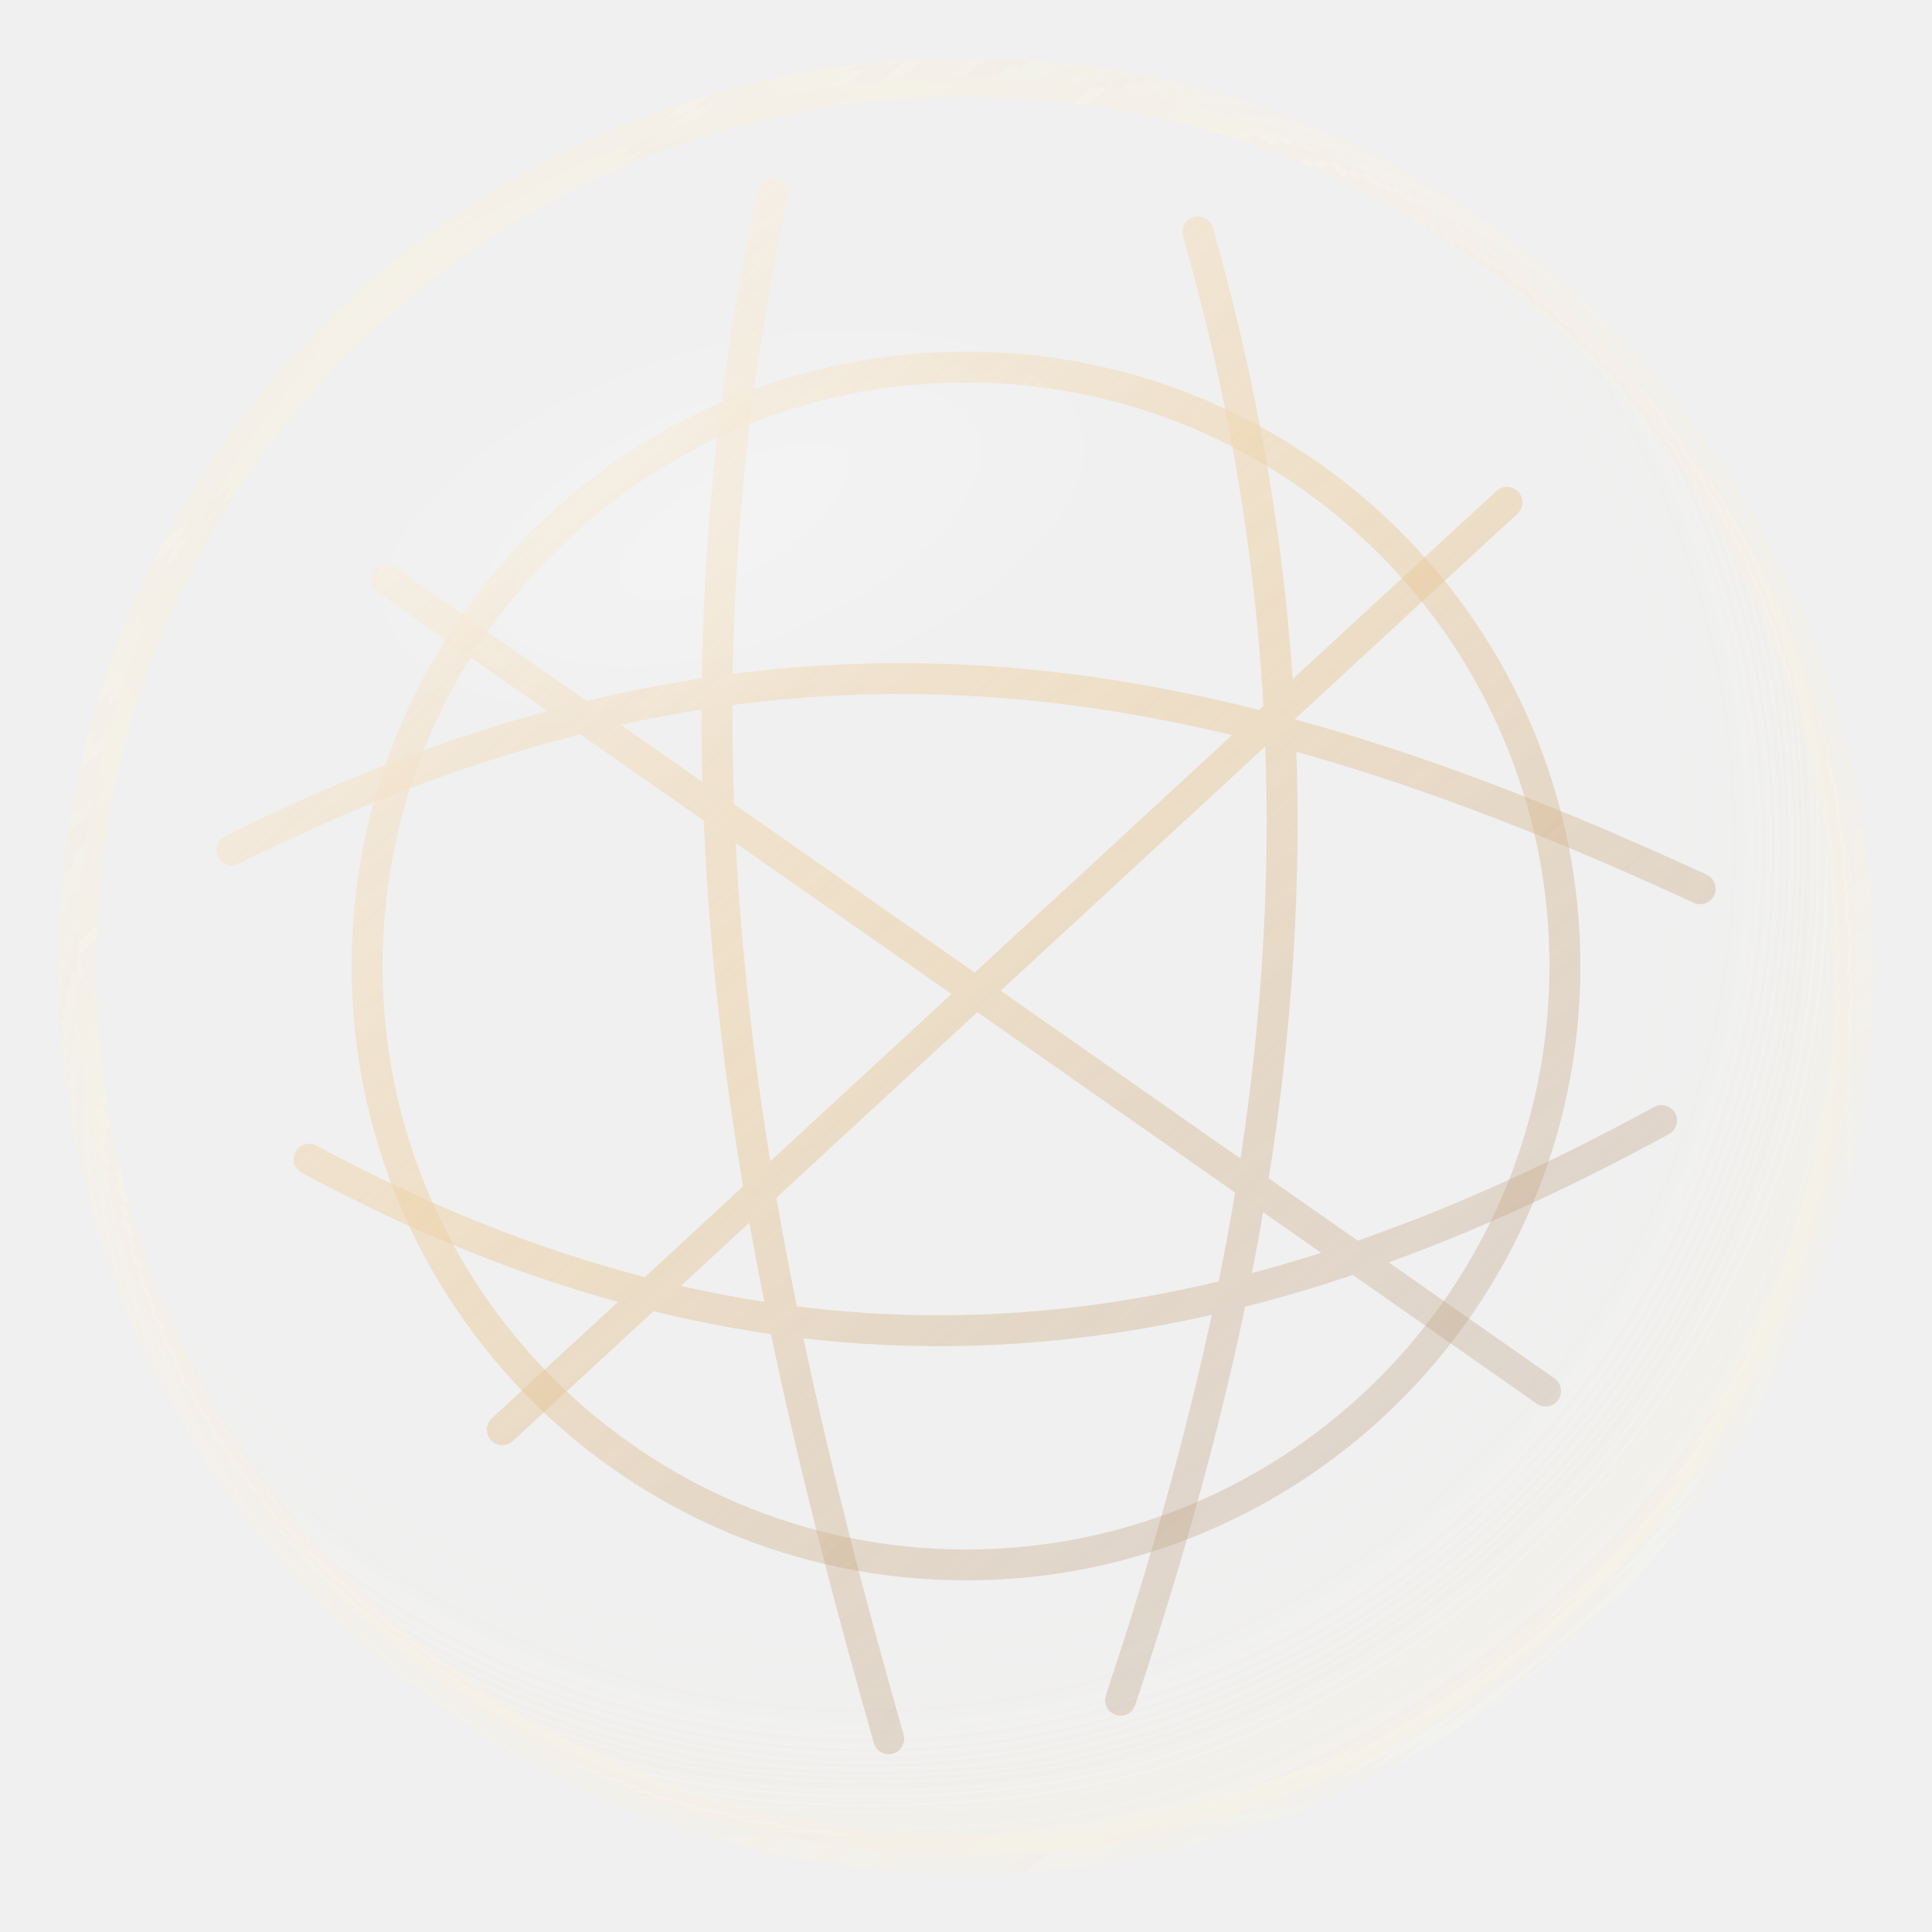
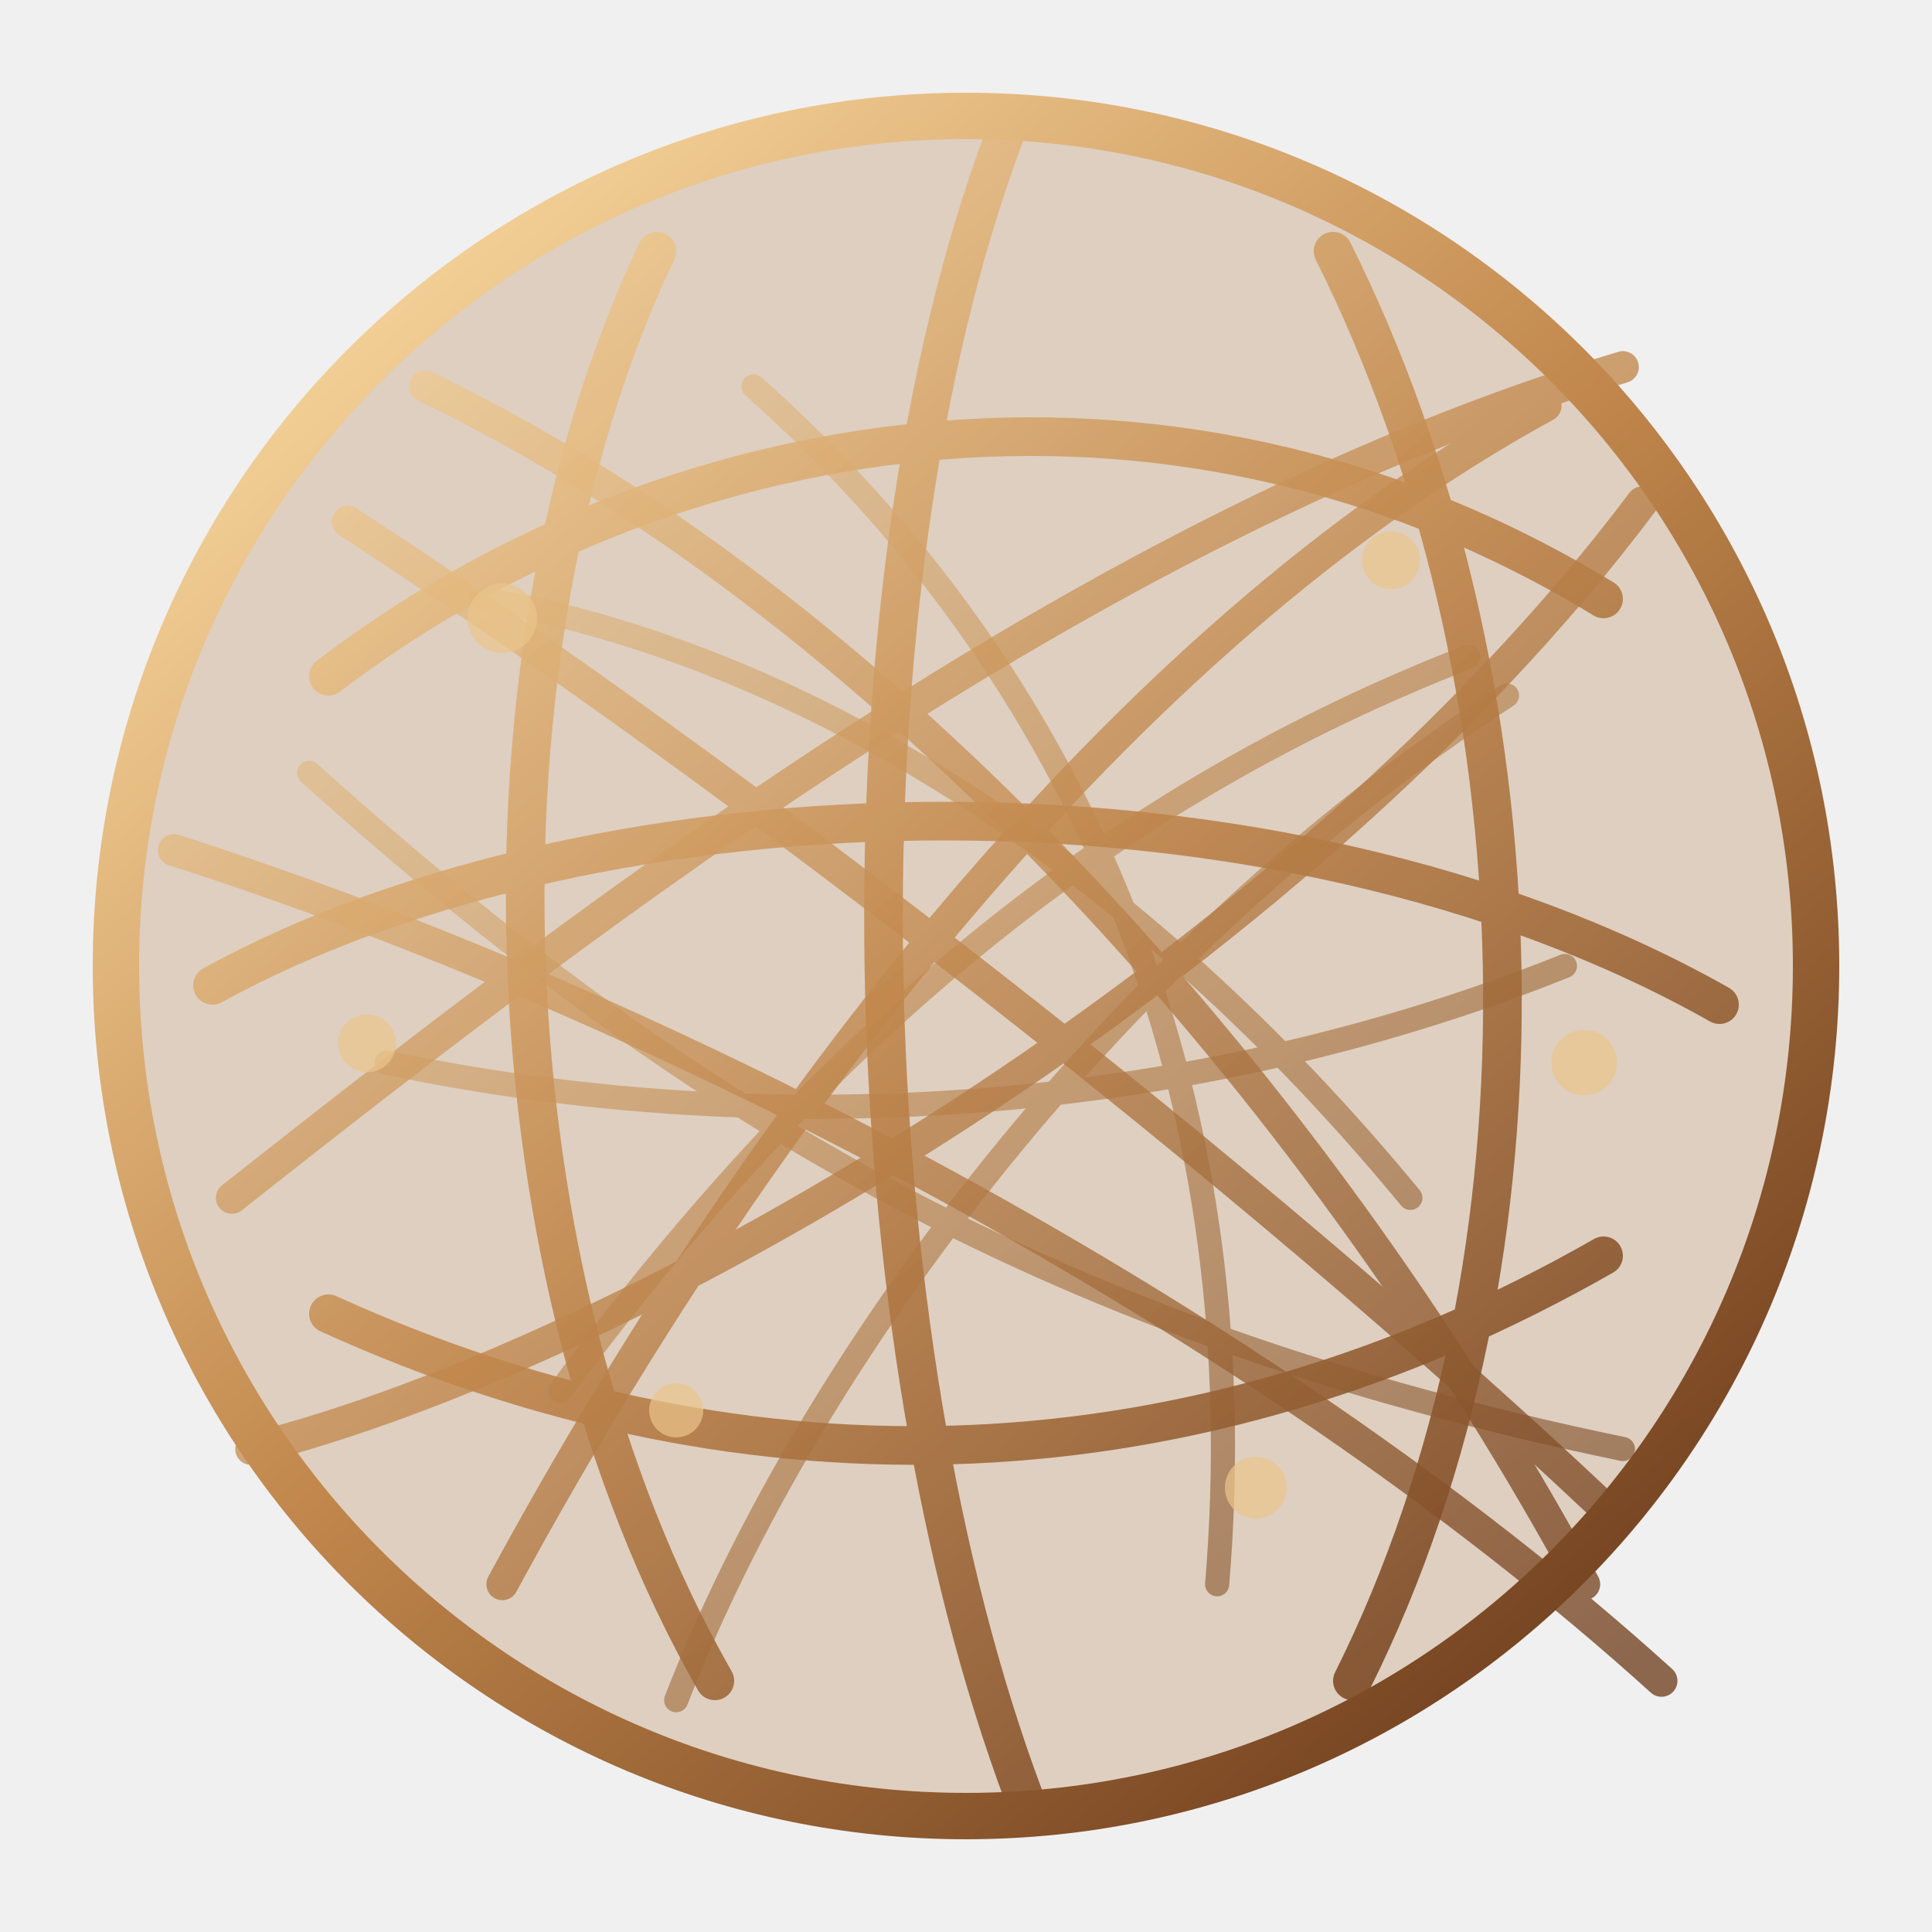
- <svg xmlns="http://www.w3.org/2000/svg" fill="none" viewBox="0 0 100 100">
+ <svg xmlns="http://www.w3.org/2000/svg" viewBox="0 0 100 100" fill="none" shape-rendering="geometricPrecision">
  <defs>
-     <filter id="c" width="160%" height="180%" x="-30%" y="-30%" color-interpolation-filters="sRGB">
-       <feDropShadow dx="-2" dy="-2" flood-color="#ffe5b2" flood-opacity=".22" result="light" stdDeviation="3" />
-       <feDropShadow dx="3" dy="6" flood-color="#1a0e07" flood-opacity=".5" in="light" result="drops" stdDeviation="5" />
-       <feGaussianBlur in="SourceAlpha" result="alpha" stdDeviation="4" />
-       <feOffset dx="-4" dy="-5" in="alpha" result="offset" />
-       <feComposite in="offset" in2="SourceAlpha" k2="-1" k3="1" operator="arithmetic" result="mask" />
-       <feFlood flood-color="#fff2cf" flood-opacity=".3" result="color" />
-       <feComposite in="color" in2="mask" operator="in" result="inner" />
-       <feBlend in="inner" in2="drops" />
-     </filter>
-     <filter id="d">
-       <feGaussianBlur stdDeviation="4" />
-     </filter>
-     <radialGradient id="a" cx="0" cy="0" r="1" gradientTransform="rotate(48 -12.075 48.437)scale(82)">
-       <stop stop-color="#fff2cf" stop-opacity=".5" />
-       <stop offset=".42" stop-color="#c99758" stop-opacity=".28" />
-       <stop offset="1" stop-color="#5f3d22" stop-opacity=".58" />
+     <radialGradient id="body" cx="0" cy="0" r="1" gradientTransform="translate(36 30) rotate(47) scale(72)">
+       <stop stop-color="#F6D49A" stop-opacity=".34" />
+       <stop offset=".55" stop-color="#B97838" stop-opacity=".22" />
+       <stop offset="1" stop-color="#5A3219" stop-opacity=".38" />
    </radialGradient>
-     <linearGradient id="b" x1="18" x2="82" y1="12" y2="88" gradientUnits="userSpaceOnUse">
-       <stop stop-color="#fff" stop-opacity=".86" />
-       <stop offset=".48" stop-color="#e9bd7a" stop-opacity=".5" />
-       <stop offset="1" stop-color="#7e512d" stop-opacity=".2" />
+     <linearGradient id="twig" x1="18" y1="14" x2="82" y2="88" gradientUnits="userSpaceOnUse">
+       <stop stop-color="#F5D39A" />
+       <stop offset=".48" stop-color="#C1874C" />
+       <stop offset="1" stop-color="#71401F" />
    </linearGradient>
  </defs>
-   <circle cx="50" cy="50" r="46" fill="url(#a)" stroke="url(#b)" stroke-width="2" filter="url(#c)" />
-   <g stroke="url(#b)" stroke-linecap="round" stroke-width="1.6" opacity=".7">
-     <circle cx="50" cy="50" r="31" />
-     <path d="M12 44c28-14 50-10 76 2M16 60c26 14 48 10 70-2M40 10c-6 28-2 52 6 80m16-78c8 28 4 52-4 76M20 30l60 42m-54 2 52-48" />
+   <circle cx="50" cy="50" r="44" fill="url(#body)" stroke="url(#twig)" stroke-width="2.4" />
+   <g stroke="url(#twig)" stroke-linecap="round" stroke-linejoin="round">
+     <g stroke-width="2" opacity=".9">
+       <path d="M17 35c17-13 43-18 66-4" />
+       <path d="M11 51c20-11 55-12 78 1" />
+       <path d="M17 68c22 10 45 9 66-3" />
+       <path d="M34 13c-10 21-9 53 3 74" />
+       <path d="M52 7c-9 24-8 62 1 86" />
+       <path d="M69 13c11 22 12 52 1 74" />
+     </g>
+     <g stroke-width="1.65" opacity=".78">
+       <path d="M18 27c20 13 47 34 65 51" />
+       <path d="M12 62c19-15 45-35 72-43" />
+       <path d="M26 82c13-24 32-49 54-61" />
+       <path d="M22 20c25 12 47 38 60 62" />
+       <path d="M9 44c25 8 56 24 77 43" />
+       <path d="M13 75c20-5 54-25 72-49" />
+     </g>
+     <g stroke-width="1.25" opacity=".62">
+       <path d="M25 31c17 3 34 14 48 31" />
+       <path d="M29 72c14-19 29-31 47-38" />
+       <path d="M39 20c18 16 26 38 24 62" />
+       <path d="M20 55c19 4 41 3 61-5" />
+       <path d="M35 88c7-18 23-39 43-52" />
+       <path d="M16 40c20 18 39 29 68 35" />
+     </g>
  </g>
-   <ellipse cx="38" cy="27" fill="#fff" filter="url(#d)" opacity=".18" rx="15" ry="7" transform="rotate(-22 38 27)" />
+   <g fill="#EBC58A" opacity=".7">
+     <circle cx="26" cy="32" r="1.8" />
+     <circle cx="72" cy="29" r="1.5" />
+     <circle cx="82" cy="55" r="1.7" />
+     <circle cx="65" cy="77" r="1.6" />
+     <circle cx="35" cy="73" r="1.4" />
+     <circle cx="19" cy="54" r="1.5" />
+   </g>
</svg>
